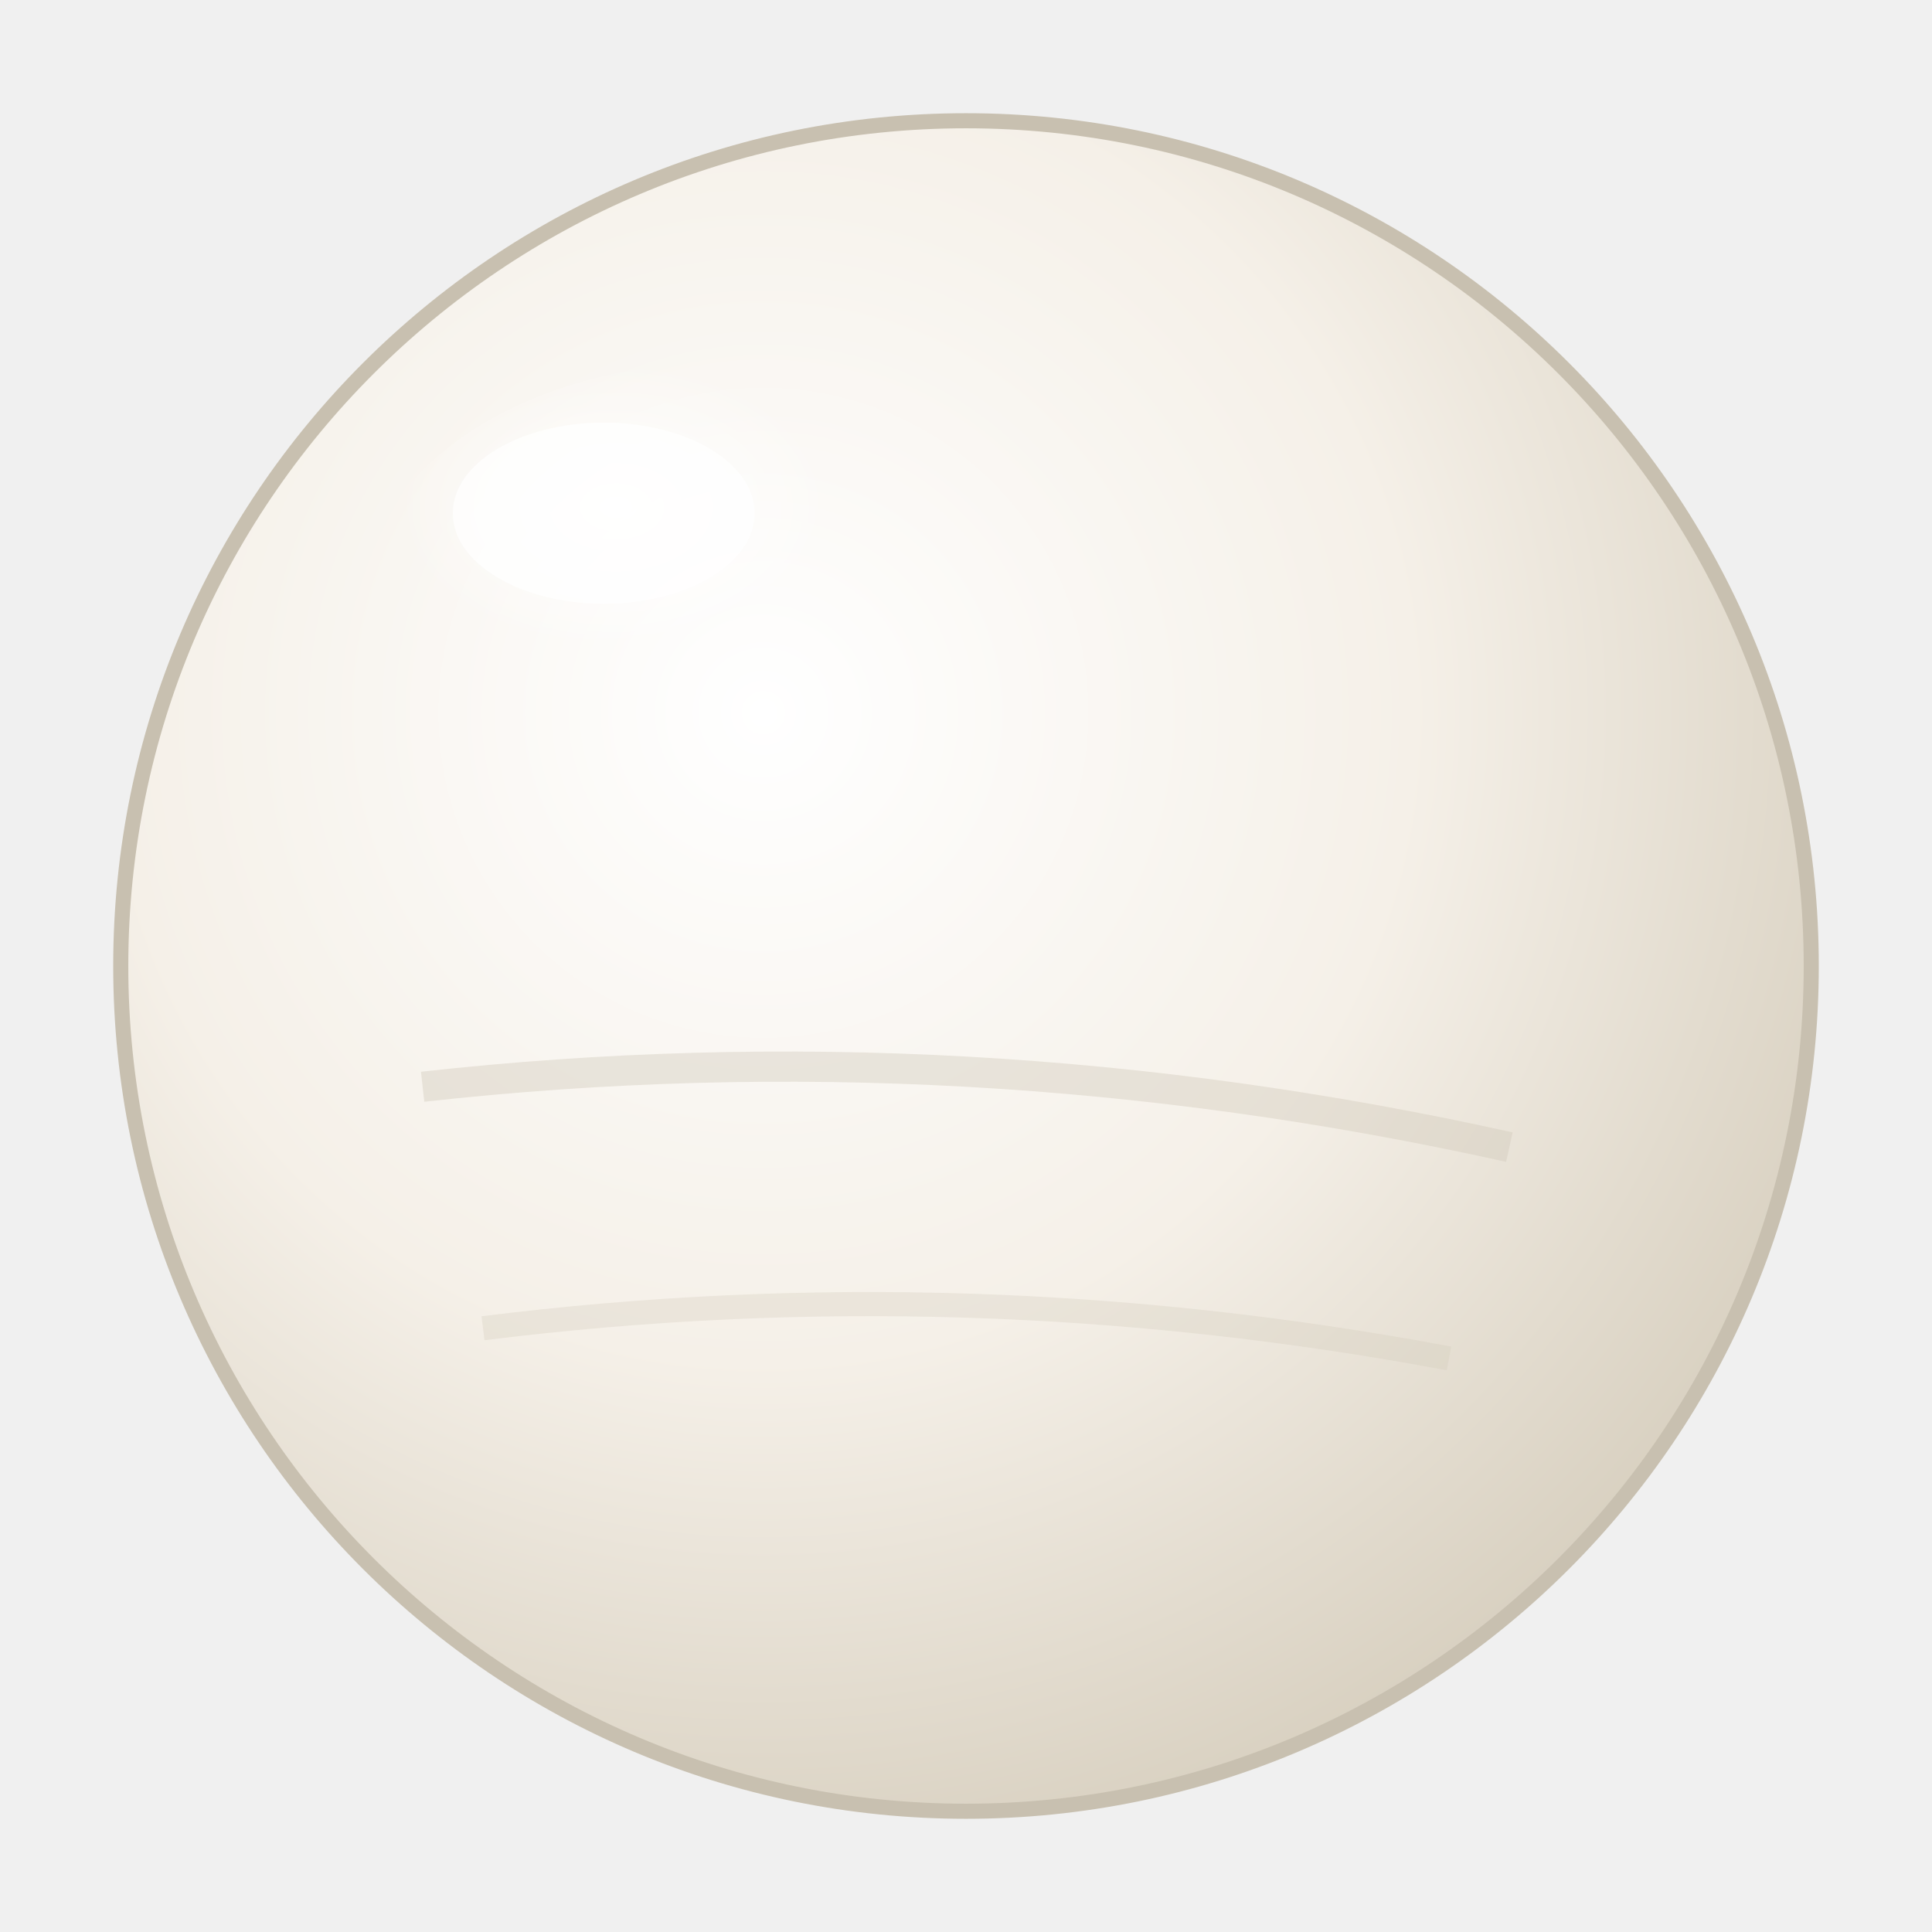
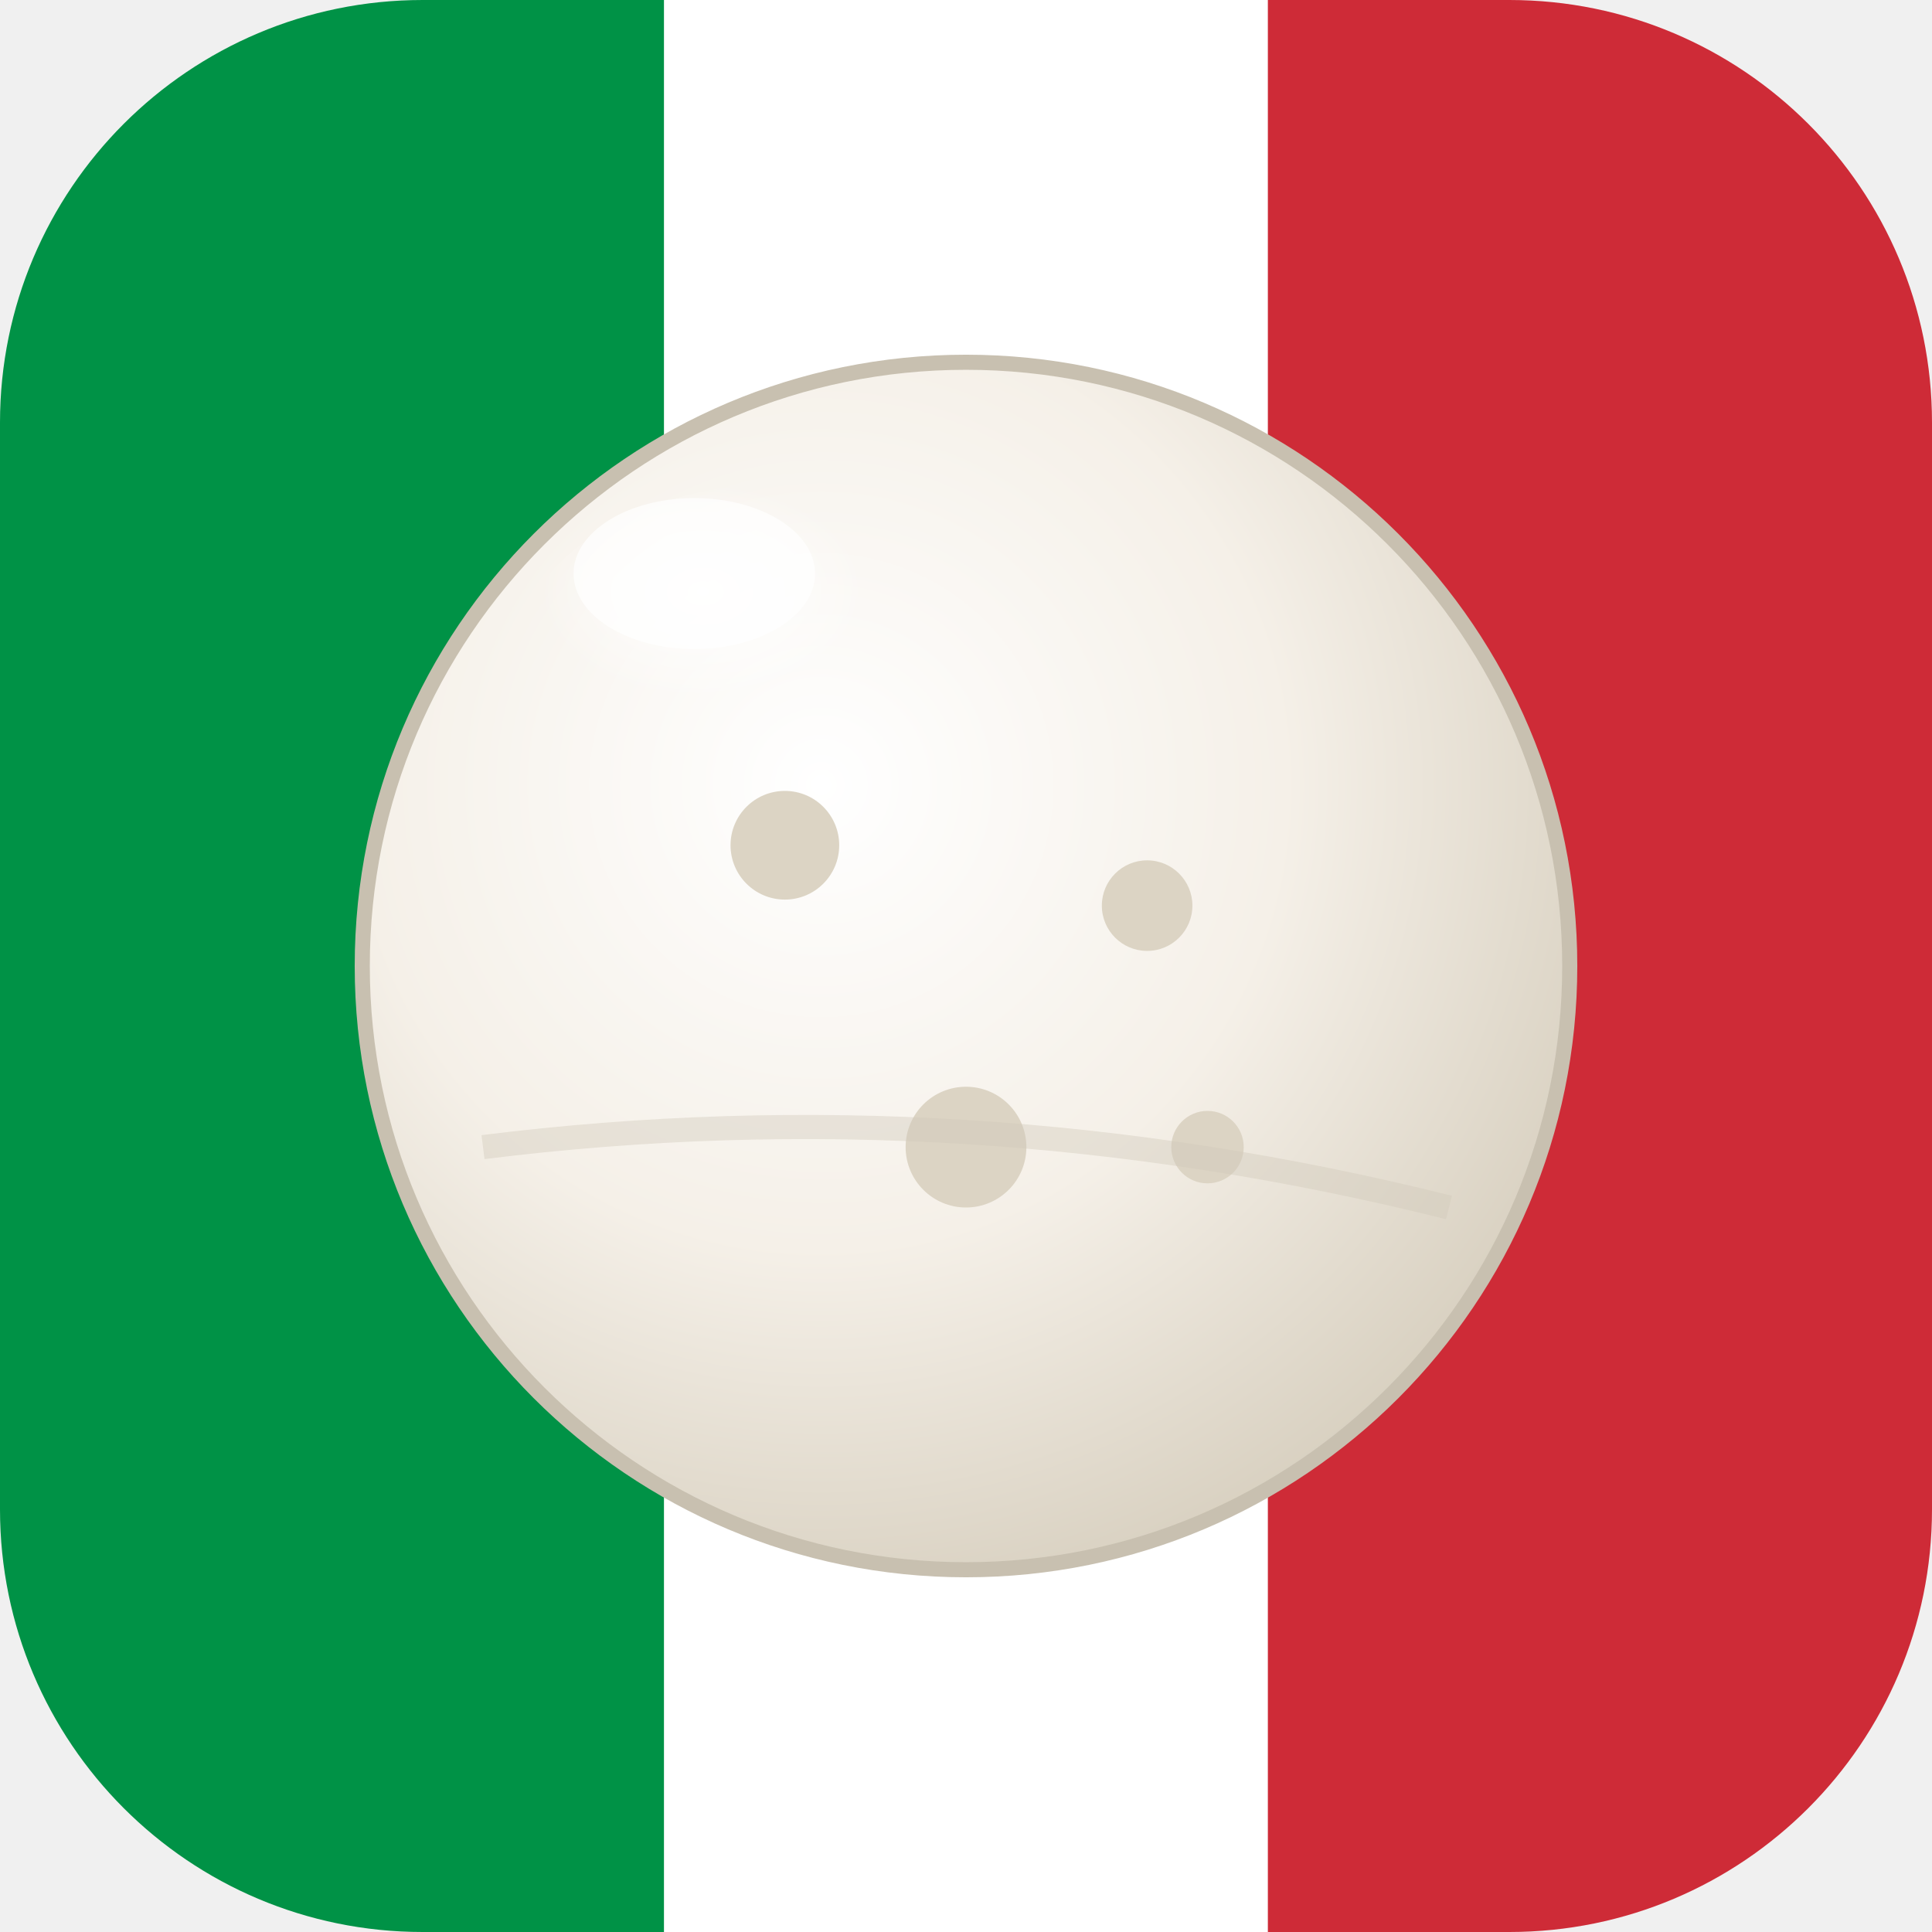
<svg xmlns="http://www.w3.org/2000/svg" width="64" height="64" viewBox="0 0 64 64">
  <defs>
+     <clipPath id="roundCorners">
+       <rect x="0" y="0" width="64" height="64" rx="14" />
+     </clipPath>
    <radialGradient id="mozzGrad" cx="38%" cy="35%" r="70%">
      <stop offset="0%" stop-color="#ffffff" />
      <stop offset="55%" stop-color="#f5f0e8" />
      <stop offset="100%" stop-color="#d8d0c0" />
    </radialGradient>
    <radialGradient id="shineGrad" cx="35%" cy="30%" r="30%">
      <stop offset="0%" stop-color="#ffffff" stop-opacity="0.9" />
      <stop offset="100%" stop-color="#ffffff" stop-opacity="0" />
    </radialGradient>
  </defs>
-   <circle cx="32" cy="32" r="28" fill="url(#mozzGrad)" stroke="#c8c0b0" stroke-width="0.5" />
-   <ellipse cx="24" cy="20" rx="12" ry="8" fill="url(#shineGrad)" />
-   <ellipse cx="20" cy="17" rx="5" ry="3" fill="#ffffff" opacity="0.7" />
-   <path d="M14 36 Q32 34 50 38" stroke="#d0c8b8" stroke-width="1" fill="none" opacity="0.4" />
-   <path d="M16 44 Q32 42 48 45" stroke="#d0c8b8" stroke-width="0.8" fill="none" opacity="0.3" />
+   <g clip-path="url(#roundCorners)">
+     <rect x="0" y="0" width="22" height="64" fill="#009246" />
+     <rect x="22" y="0" width="20" height="64" fill="#ffffff" />
+     <rect x="42" y="0" width="22" height="64" fill="#ce2b37" />
+     <circle cx="32" cy="32" r="20" fill="url(#mozzGrad)" stroke="#c8c0b0" stroke-width="0.5" />
+     <ellipse cx="26" cy="22" rx="9" ry="6" fill="url(#shineGrad)" />
+     <ellipse cx="23" cy="19" rx="4" ry="2.5" fill="#ffffff" opacity="0.7" />
+     <circle cx="26" cy="28" r="1.8" fill="#dcd4c4" />
+     <circle cx="38" cy="30" r="1.5" fill="#dcd4c4" />
+     <circle cx="32" cy="38" r="2" fill="#dcd4c4" />
+     <circle cx="40" cy="38" r="1.2" fill="#dcd4c4" />
+     <path d="M16 38 Q32 36 48 40" stroke="#d0c8b8" stroke-width="0.8" fill="none" opacity="0.4" />
+   </g>
</svg>
